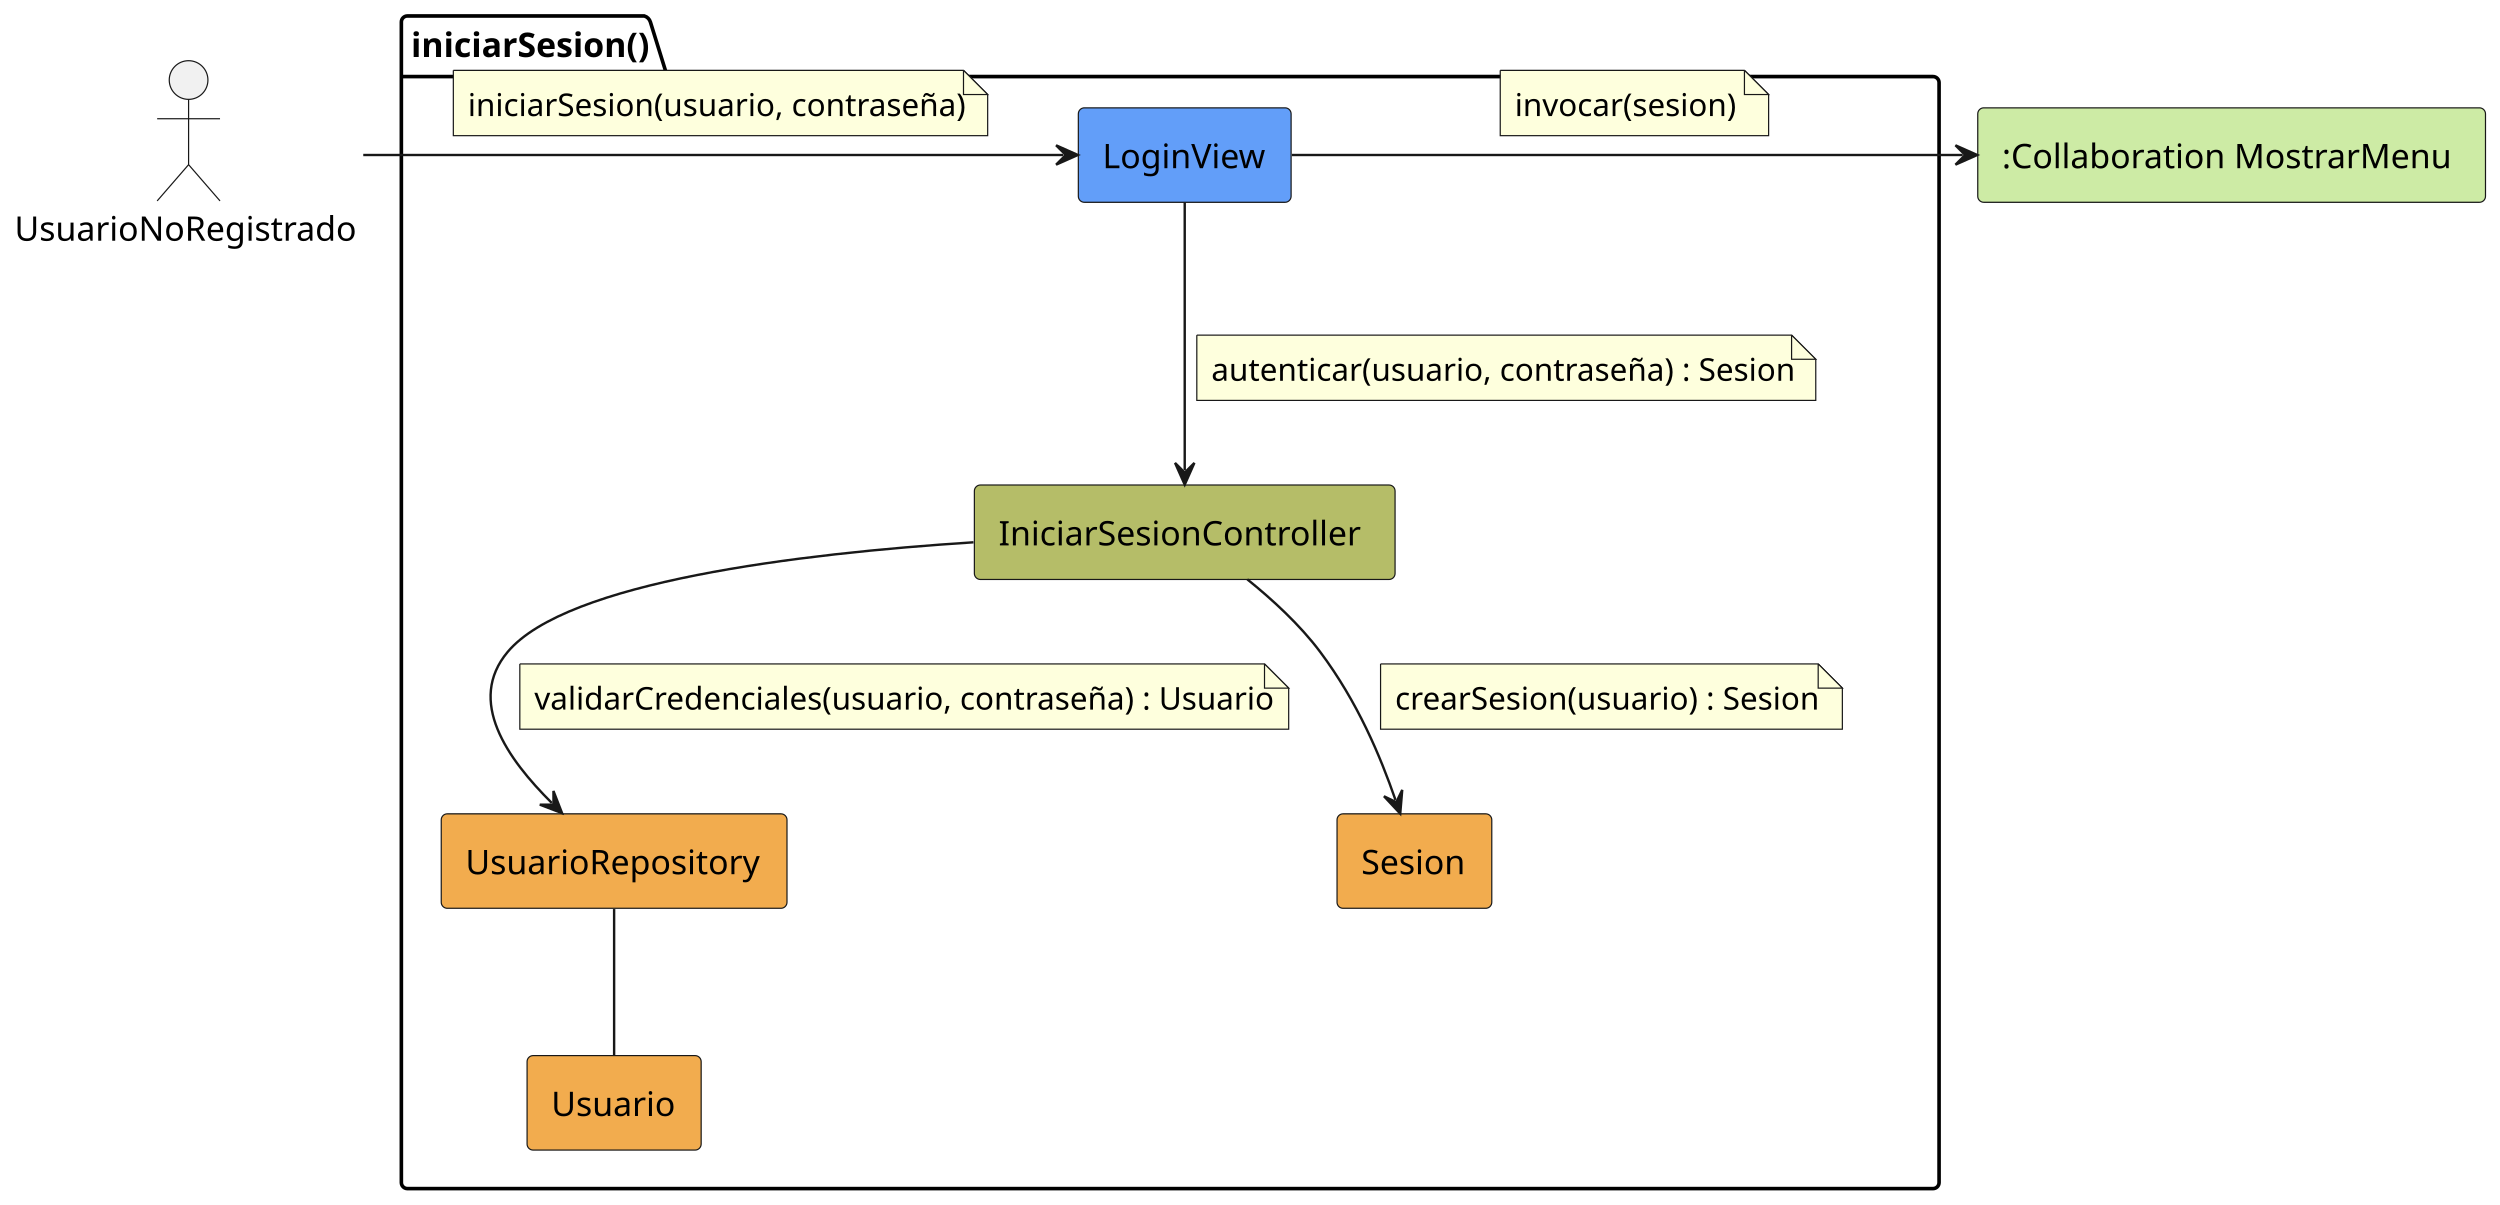
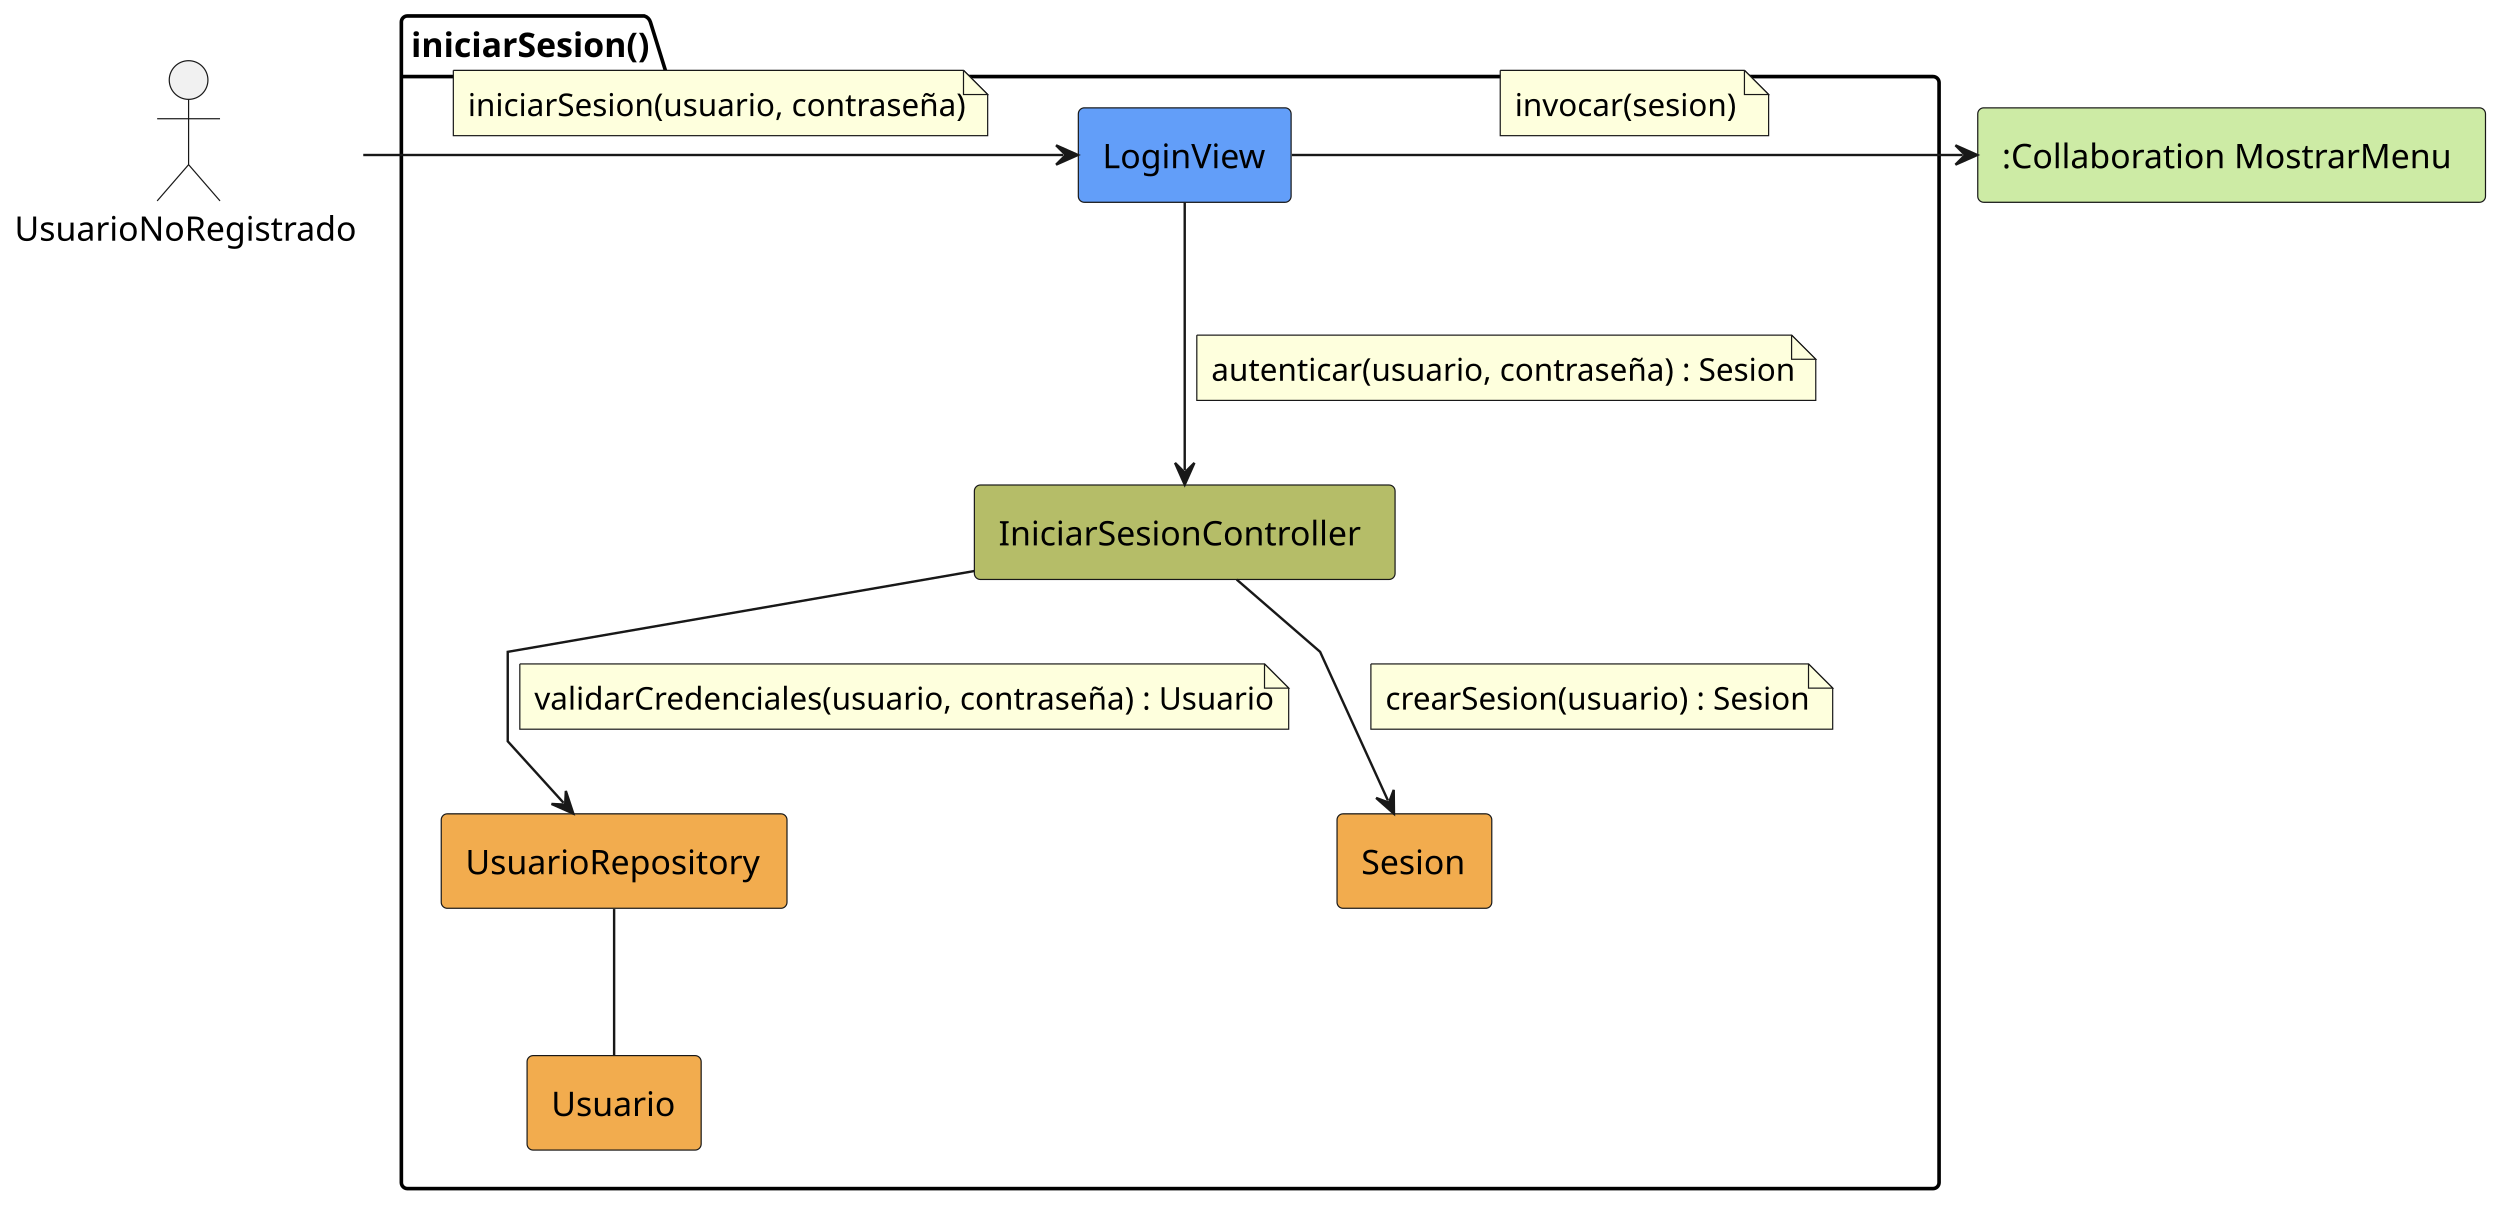
<svg xmlns="http://www.w3.org/2000/svg" contentStyleType="text/css" height="498px" preserveAspectRatio="none" style="width:1034px;height:498px;background:#FFFFFF;" version="1.1" viewBox="0 0 1034 498" width="1034px" zoomAndPan="magnify">
  <defs />
  <g>
    <g id="cluster_iniciarSesion">
      <path d="M168.5,6.602 L266.5,6.602 A3.75,3.75 0 0 1 269,9.102 L276,31.67 L799.5,31.67 A2.5,2.5 0 0 1 802,34.17 L802,489.102 A2.5,2.5 0 0 1 799.5,491.602 L168.5,491.602 A2.5,2.5 0 0 1 166,489.102 L166,9.102 A2.5,2.5 0 0 1 168.5,6.602 " fill="none" style="stroke:#000000;stroke-width:1.5;" />
      <line style="stroke:#000000;stroke-width:1.5;" x1="166" x2="276" y1="31.67" y2="31.67" />
      <text fill="#000000" font-family="sans-serif" font-size="14" font-weight="bold" lengthAdjust="spacing" textLength="97" x="170" y="23.568">iniciarSesion()</text>
    </g>
    <g id="elem_LoginView">
      <rect fill="#629EF9" height="39.068" rx="2.5" ry="2.5" style="stroke:#181818;stroke-width:0.5;" width="88" x="446" y="44.602" />
      <text fill="#000000" font-family="sans-serif" font-size="14" lengthAdjust="spacing" textLength="68" x="456" y="69.568">LoginView</text>
    </g>
    <g id="elem_IniciarSesionController">
      <rect fill="#B5BD68" height="39.068" rx="2.5" ry="2.5" style="stroke:#181818;stroke-width:0.5;" width="174" x="403" y="200.602" />
      <text fill="#000000" font-family="sans-serif" font-size="14" lengthAdjust="spacing" textLength="154" x="413" y="225.568">IniciarSesionController</text>
    </g>
    <g id="elem_UsuarioRepository">
      <rect fill="#F2AC4E" height="39.068" rx="2.5" ry="2.5" style="stroke:#181818;stroke-width:0.5;" width="143" x="182.5" y="336.602" />
      <text fill="#000000" font-family="sans-serif" font-size="14" lengthAdjust="spacing" textLength="123" x="192.5" y="361.568">UsuarioRepository</text>
    </g>
    <g id="elem_Usuario">
      <rect fill="#F2AC4E" height="39.068" rx="2.5" ry="2.5" style="stroke:#181818;stroke-width:0.5;" width="72" x="218" y="436.602" />
      <text fill="#000000" font-family="sans-serif" font-size="14" lengthAdjust="spacing" textLength="52" x="228" y="461.568">Usuario</text>
    </g>
    <g id="elem_Sesion">
      <rect fill="#F2AC4E" height="39.068" rx="2.5" ry="2.5" style="stroke:#181818;stroke-width:0.5;" width="64" x="553" y="336.602" />
      <text fill="#000000" font-family="sans-serif" font-size="14" lengthAdjust="spacing" textLength="44" x="563" y="361.568">Sesion</text>
    </g>
    <g id="elem_UsuarioNoRegistrado">
      <ellipse cx="78" cy="33.102" fill="#F1F1F1" rx="8" ry="8" style="stroke:#181818;stroke-width:0.5;" />
      <path d="M78,41.102 L78,68.102 M65,49.102 L91,49.102 M78,68.102 L65,83.102 M78,68.102 L91,83.102 " fill="none" style="stroke:#181818;stroke-width:0.5;" />
      <text fill="#000000" font-family="sans-serif" font-size="14" lengthAdjust="spacing" textLength="144" x="6" y="99.568">UsuarioNoRegistrado</text>
    </g>
    <g id="elem_MostrarMenu">
      <rect fill="#CDEBA5" height="39.068" rx="2.5" ry="2.5" style="stroke:#181818;stroke-width:0.5;" width="210" x="818" y="44.602" />
      <text fill="#000000" font-family="sans-serif" font-size="14" lengthAdjust="spacing" textLength="190" x="828" y="69.568">:Collaboration MostrarMenu</text>
    </g>
    <g id="link_UsuarioNoRegistrado_LoginView">
      <path d="M150.24,64.102 C235.63,64.102 369.04,64.102 439.8,64.102 " fill="none" id="UsuarioNoRegistrado-to-LoginView" style="stroke:#181818;stroke-width:1.0;" />
      <polygon fill="#181818" points="445.8,64.102,436.8,60.102,440.8,64.102,436.8,68.102,445.8,64.102" style="stroke:#181818;stroke-width:1.0;" />
      <path d="M187.5,29.102 L187.5,56.102 L408.5,56.102 L408.5,39.102 L398.5,29.102 L187.5,29.102 " fill="#FEFFDD" style="stroke:#181818;stroke-width:0.5;" />
      <path d="M398.5,29.102 L398.5,39.102 L408.5,39.102 L398.5,29.102 " fill="#FEFFDD" style="stroke:#181818;stroke-width:0.5;" />
      <text fill="#000000" font-family="sans-serif" font-size="13" lengthAdjust="spacing" textLength="200" x="193.5" y="47.999">iniciarSesion(usuario, contraseña)</text>
    </g>
    <g id="link_LoginView_IniciarSesionController">
      <path d="M490,83.682 C490,113.282 490,164.822 490,194.462 " fill="none" id="LoginView-to-IniciarSesionController" style="stroke:#181818;stroke-width:1.0;" />
      <polygon fill="#181818" points="490,200.462,494,191.462,490,195.462,486,191.462,490,200.462" style="stroke:#181818;stroke-width:1.0;" />
      <path d="M495,138.602 L495,165.602 L751,165.602 L751,148.602 L741,138.602 L495,138.602 " fill="#FEFFDD" style="stroke:#181818;stroke-width:0.5;" />
      <path d="M741,138.602 L741,148.602 L751,148.602 L741,138.602 " fill="#FEFFDD" style="stroke:#181818;stroke-width:0.5;" />
      <text fill="#000000" font-family="sans-serif" font-size="13" lengthAdjust="spacing" textLength="235" x="501" y="157.499">autenticar(usuario, contraseña) : Sesion</text>
    </g>
    <g id="link_IniciarSesionController_UsuarioRepository">
-       <path d="M402.65,224.292 C329.88,229.002 234.34,240.682 210,269.602 C192.91,289.912 209.766,313.741 228.216,332.091 " fill="none" id="IniciarSesionController-to-UsuarioRepository" style="stroke:#181818;stroke-width:1.0;" />
-       <polygon fill="#181818" points="232.47,336.322,228.91,327.139,228.925,332.796,223.268,332.811,232.47,336.322" style="stroke:#181818;stroke-width:1.0;" />
+       <path d="M402.94,236.182 C320.75,250.422 210,269.602 210,269.602 C210,269.602 210,306.602 210,306.602 C210,306.602 220.68,318.366 233.08,332.046 " fill="none" id="IniciarSesionController-to-UsuarioRepository" style="stroke:#181818;stroke-width:1.0;" />
+       <polygon fill="#181818" points="237.11,336.492,234.029,327.137,233.752,332.787,228.102,332.51,237.11,336.492" style="stroke:#181818;stroke-width:1.0;" />
      <path d="M215,274.602 L215,301.602 L533,301.602 L533,284.602 L523,274.602 L215,274.602 " fill="#FEFFDD" style="stroke:#181818;stroke-width:0.5;" />
      <path d="M523,274.602 L523,284.602 L533,284.602 L523,274.602 " fill="#FEFFDD" style="stroke:#181818;stroke-width:0.5;" />
      <text fill="#000000" font-family="sans-serif" font-size="13" lengthAdjust="spacing" textLength="297" x="221" y="293.499">validarCredenciales(usuario, contraseña) : Usuario</text>
    </g>
    <g id="link_UsuarioRepository_Usuario">
      <path d="M254,376.002 C254,393.462 254,419.262 254,436.592 " fill="none" id="UsuarioRepository-Usuario" style="stroke:#181818;stroke-width:1.0;" />
    </g>
    <g id="link_IniciarSesionController_Sesion">
-       <path d="M515.88,239.612 C526.2,247.922 537.6,258.382 546,269.602 C561.54,290.372 570.852,312.654 577.172,330.854 " fill="none" id="IniciarSesionController-to-Sesion" style="stroke:#181818;stroke-width:1.0;" />
-       <polygon fill="#181818" points="579.14,336.522,579.966,326.708,577.5,331.799,572.409,329.332,579.14,336.522" style="stroke:#181818;stroke-width:1.0;" />
-       <path d="M571,274.602 L571,301.602 L762,301.602 L762,284.602 L752,274.602 L571,274.602 " fill="#FEFFDD" style="stroke:#181818;stroke-width:0.5;" />
-       <path d="M752,274.602 L752,284.602 L762,284.602 L752,274.602 " fill="#FEFFDD" style="stroke:#181818;stroke-width:0.5;" />
-       <text fill="#000000" font-family="sans-serif" font-size="13" lengthAdjust="spacing" textLength="170" x="577" y="293.499">crearSesion(usuario) : Sesion</text>
+       <path d="M511.49,239.712 C527.28,253.392 546,269.602 546,269.602 C546,269.602 562.58,305.943 574.05,331.093 " fill="none" id="IniciarSesionController-to-Sesion" style="stroke:#181818;stroke-width:1.0;" />
+       <polygon fill="#181818" points="576.54,336.552,576.445,326.704,574.465,332.003,569.166,330.023,576.54,336.552" style="stroke:#181818;stroke-width:1.0;" />
+       <path d="M567,274.602 L567,301.602 L758,301.602 L758,284.602 L748,274.602 L567,274.602 " fill="#FEFFDD" style="stroke:#181818;stroke-width:0.5;" />
+       <path d="M748,274.602 L748,284.602 L758,284.602 L748,274.602 " fill="#FEFFDD" style="stroke:#181818;stroke-width:0.5;" />
+       <text fill="#000000" font-family="sans-serif" font-size="13" lengthAdjust="spacing" textLength="170" x="573" y="293.499">crearSesion(usuario) : Sesion</text>
    </g>
    <g id="link_LoginView_MostrarMenu">
      <path d="M534.3,64.102 C600.47,64.102 721.04,64.102 811.78,64.102 " fill="none" id="LoginView-to-MostrarMenu" style="stroke:#181818;stroke-width:1.0;" />
      <polygon fill="#181818" points="817.78,64.102,808.78,60.102,812.78,64.102,808.78,68.102,817.78,64.102" style="stroke:#181818;stroke-width:1.0;" />
      <path d="M620.5,29.102 L620.5,56.102 L731.5,56.102 L731.5,39.102 L721.5,29.102 L620.5,29.102 " fill="#FEFFDD" style="stroke:#181818;stroke-width:0.5;" />
      <path d="M721.5,29.102 L721.5,39.102 L731.5,39.102 L721.5,29.102 " fill="#FEFFDD" style="stroke:#181818;stroke-width:0.5;" />
      <text fill="#000000" font-family="sans-serif" font-size="13" lengthAdjust="spacing" textLength="90" x="626.5" y="47.999">invocar(sesion)</text>
    </g>
  </g>
</svg>
